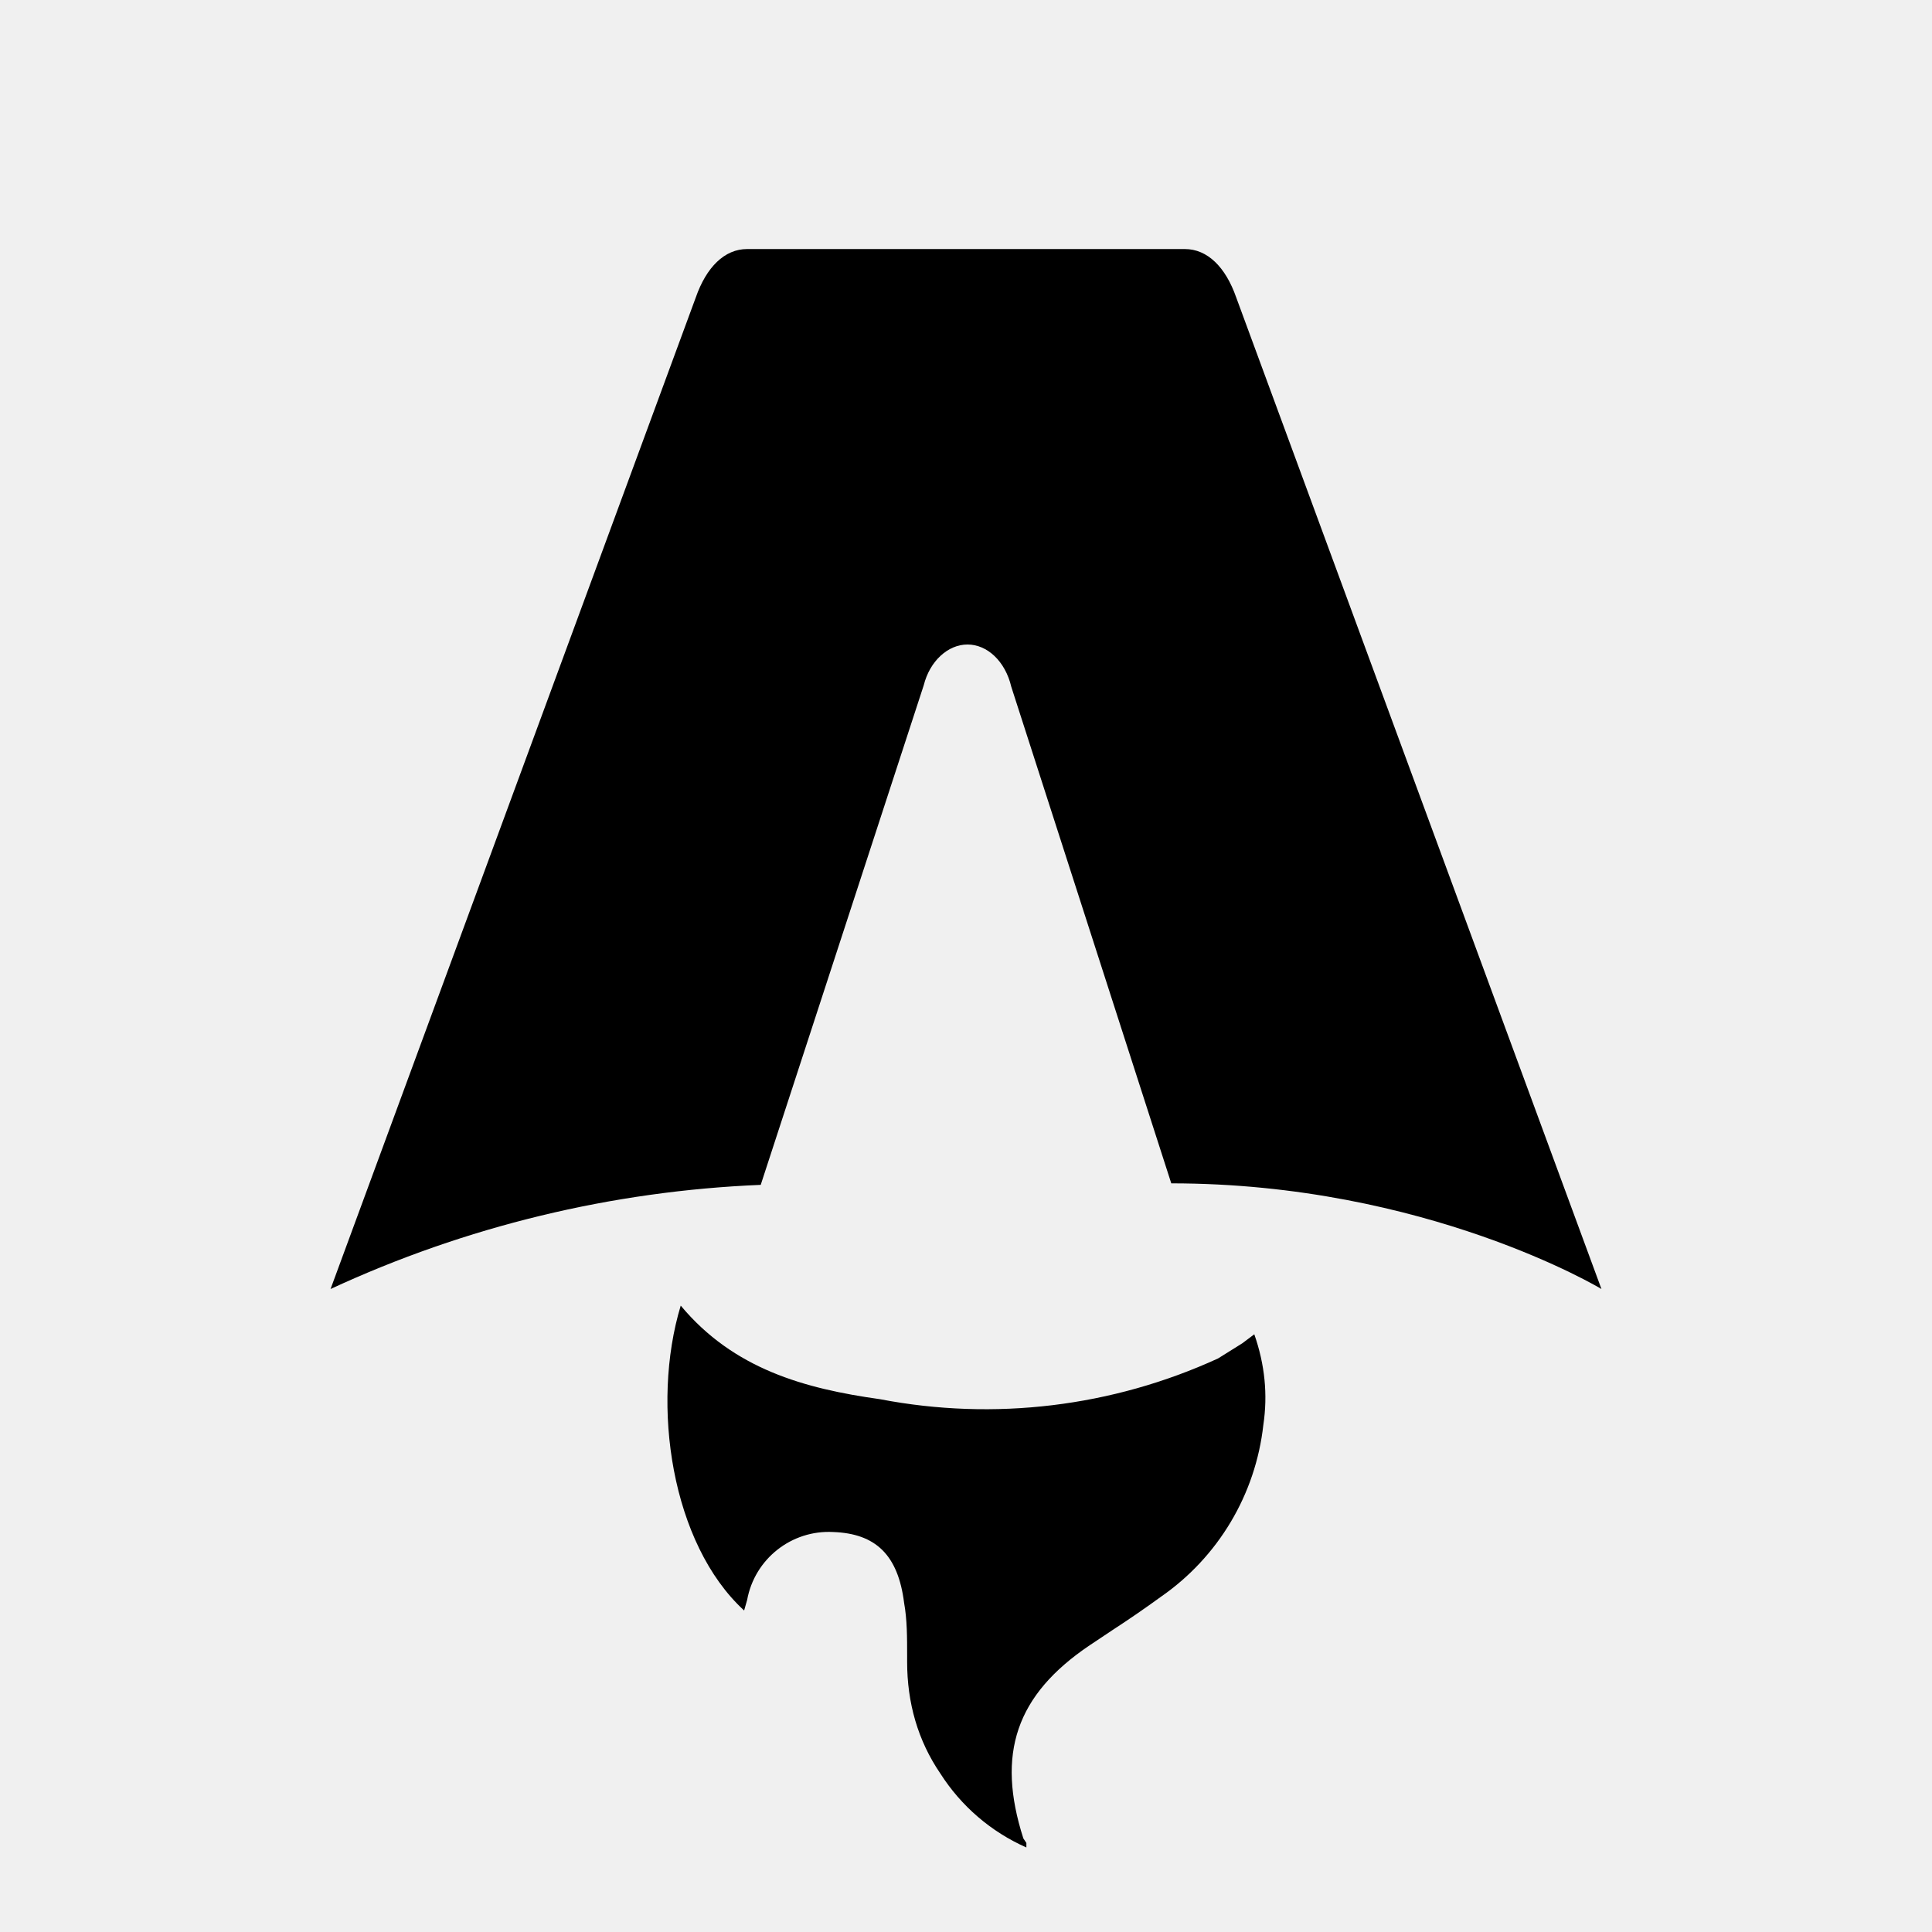
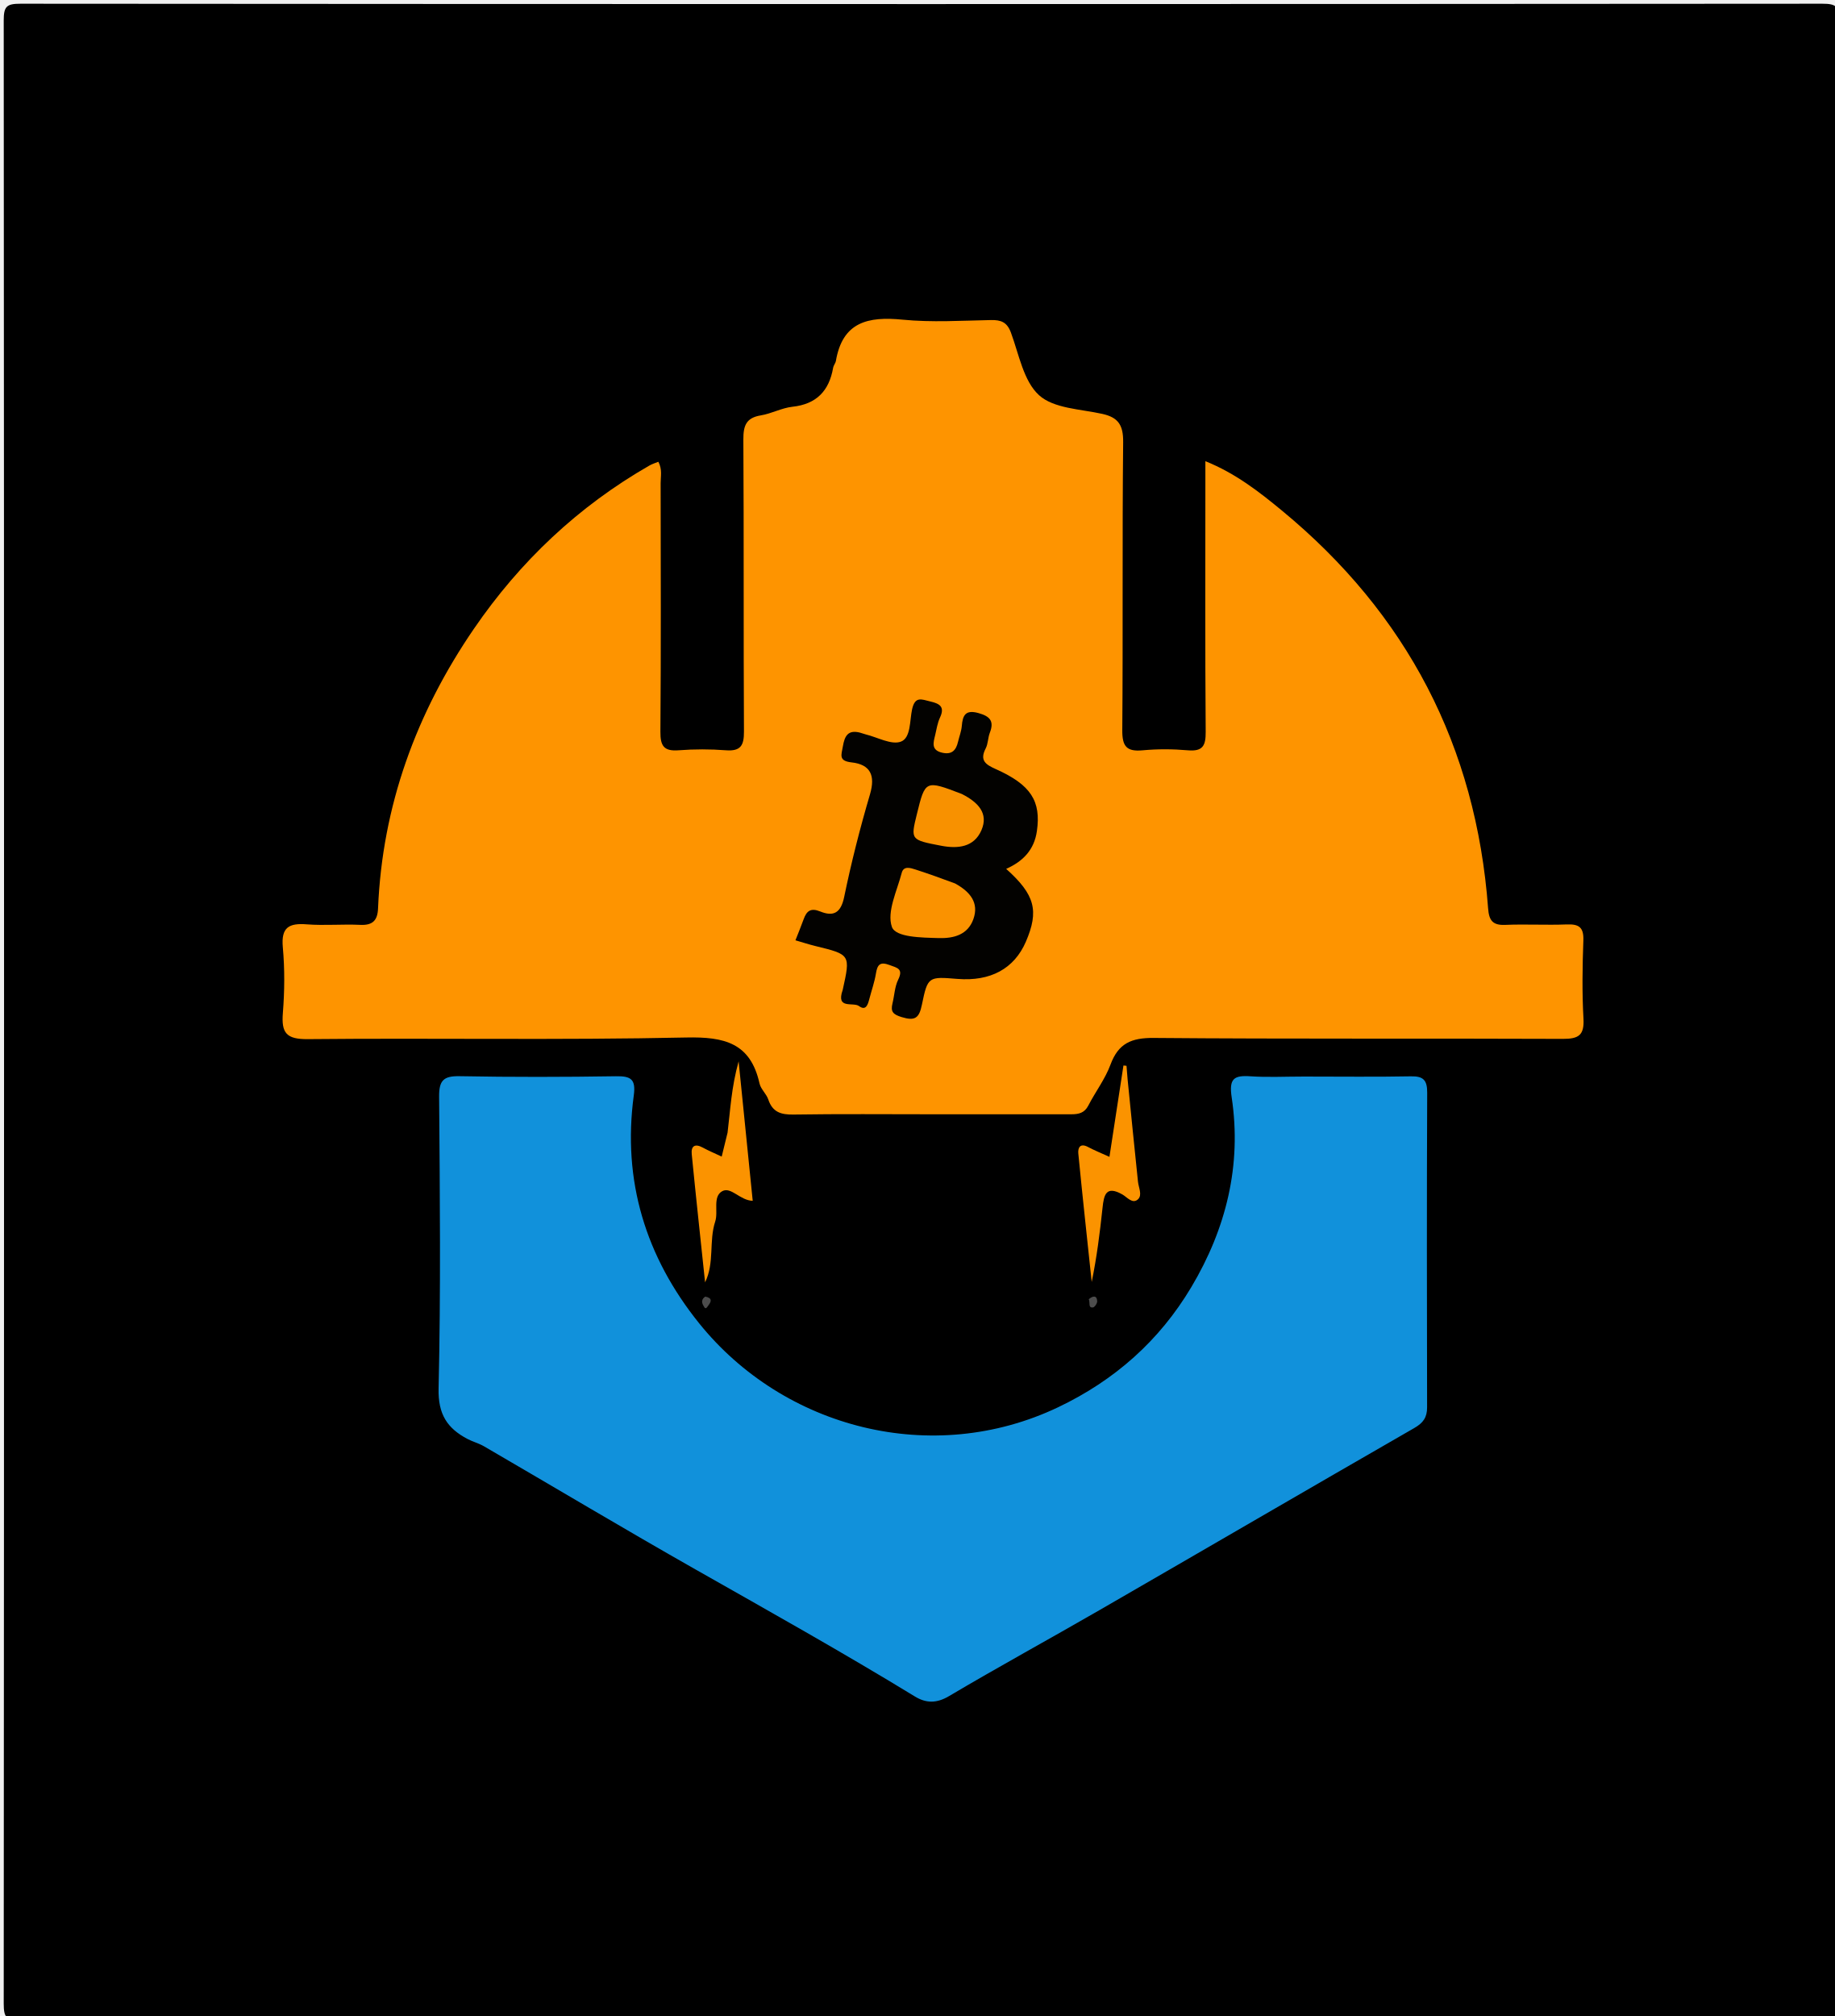
- <svg xmlns="http://www.w3.org/2000/svg" fill="none" viewBox="0 0 128 128">
-   <path d="M50.4 78.5a75.1 75.1 0 0 0-28.5 6.9l24.2-65.7c.7-2 1.9-3.2 3.4-3.2h29c1.5 0 2.7 1.2 3.4 3.2l24.2 65.7s-11.6-7-28.5-7L67 45.5c-.4-1.7-1.6-2.8-2.9-2.8-1.3 0-2.5 1.1-2.9 2.7L50.4 78.5Zm-1.1 28.2Zm-4.2-20.2c-2 6.6-.6 15.8 4.2 20.2a17.5 17.5 0 0 1 .2-.7 5.5 5.5 0 0 1 5.7-4.5c2.8.1 4.3 1.5 4.7 4.7.2 1.1.2 2.3.2 3.5v.4c0 2.7.7 5.2 2.2 7.4a13 13 0 0 0 5.7 4.9v-.3l-.2-.3c-1.8-5.6-.5-9.5 4.4-12.8l1.5-1a73 73 0 0 0 3.2-2.2 16 16 0 0 0 6.8-11.4c.3-2 .1-4-.6-6l-.8.6-1.6 1a37 37 0 0 1-22.4 2.7c-5-.7-9.7-2-13.2-6.2Z" />
-   <style>
-         path { fill: #000; }
-         @media (prefers-color-scheme: dark) {
-             path { fill: #FFF; }
-         }
-     </style>
+ <svg xmlns="http://www.w3.org/2000/svg" version="1.1" id="Layer_1" x="0px" y="0px" width="100%" viewBox="0 0 446 490" enable-background="new 0 0 446 490" xml:space="preserve">
+   <path fill="#000000" opacity="1" stroke="none" d=" M279,491   C187.333,491 96.167,490.975 5,491.096   C1.576,491.1 0.903,490.424 0.905,487   C1.014,326.333 1.014,165.667 0.905,5   C0.903,1.576 1.576,0.903 5,0.905   C151,1.015 297,1.015 443,0.905   C446.424,0.903 447.097,1.576 447.095,5   C446.986,165.667 446.986,326.333 447.095,487   C447.097,490.424 446.425,491.106 443,491.097   C388.5,490.959 334,491 279,491  z" />
+   <path fill="#FE9400" opacity="1" stroke="none" d=" M227.03,270.833   C215.317,270.831 204.098,270.726 192.883,270.899   C189.842,270.946 187.803,270.314 186.775,267.24   C186.312,265.857 184.954,264.733 184.645,263.348   C182.449,253.495 176.139,251.968 166.818,252.17   C136.175,252.836 105.508,252.267 74.854,252.568   C69.572,252.62 68.382,251.048 68.766,246.209   C69.188,240.911 69.236,235.519 68.753,230.232   C68.308,225.36 70.268,224.331 74.594,224.668   C78.9,225.003 83.26,224.587 87.582,224.793   C90.603,224.937 91.783,223.71 91.903,220.816   C92.936,195.864 101.188,173.306 115.189,152.859   C126.408,136.474 140.575,123.068 157.887,113.143   C158.558,112.758 159.322,112.536 160.048,112.236   C161.049,114.11 160.601,115.789 160.604,117.393   C160.636,137.553 160.702,157.714 160.547,177.873   C160.52,181.331 161.419,182.632 164.98,182.359   C168.789,182.068 172.655,182.069 176.465,182.358   C180.092,182.634 180.877,181.169 180.859,177.793   C180.73,154.134 180.858,130.475 180.714,106.817   C180.694,103.462 181.392,101.542 184.961,100.959   C187.565,100.534 190.034,99.147 192.636,98.867   C198.493,98.237 201.554,94.99 202.529,89.438   C202.645,88.783 203.123,88.236 203.197,87.796   C204.802,78.22 211.036,76.871 219.416,77.696   C226.511,78.395 233.732,77.931 240.894,77.791   C243.352,77.743 244.814,78.292 245.753,80.821   C247.713,86.105 248.81,92.614 252.594,96.055   C256.161,99.299 262.684,99.422 267.978,100.598   C271.884,101.465 273.086,103.348 273.044,107.463   C272.801,130.786 273.021,154.113 272.833,177.436   C272.801,181.358 273.822,182.736 277.778,182.367   C281.411,182.029 285.123,182.046 288.761,182.364   C292.401,182.681 293.134,181.261 293.108,177.868   C292.954,157.709 293.032,137.548 293.032,117.388   C293.032,115.771 293.032,114.155 293.032,112.092   C300.336,115.028 306.081,119.515 311.624,124.085   C342.042,149.16 358.84,181.413 361.764,220.774   C361.98,223.675 362.828,224.93 365.918,224.798   C370.907,224.585 375.918,224.886 380.908,224.688   C383.88,224.57 385.036,225.416 384.922,228.579   C384.693,234.902 384.593,241.253 384.947,247.565   C385.174,251.601 383.8,252.519 379.947,252.503   C346.792,252.359 313.634,252.564 280.481,252.277   C275.043,252.23 271.879,253.586 269.965,258.764   C268.667,262.275 266.293,265.376 264.559,268.742   C263.642,270.523 262.214,270.831 260.495,270.831   C249.505,270.828 238.515,270.833 227.03,270.833  z" />
+   <path fill="#1191DB" opacity="1" stroke="none" d=" M317.001,261.661   C325.997,261.662 334.495,261.77 342.987,261.607   C346.024,261.549 346.969,262.522 346.956,265.587   C346.849,291.074 346.873,316.562 346.932,342.05   C346.938,344.531 345.975,345.85 343.818,347.091   C318.297,361.764 292.865,376.594 267.365,391.308   C255.168,398.346 242.8,405.093 230.684,412.266   C227.629,414.074 225.077,413.965 222.408,412.335   C204.888,401.635 186.979,391.615 169.127,381.488   C151.868,371.697 134.831,361.516 117.676,351.541   C116.406,350.802 114.931,350.426 113.627,349.737   C108.724,347.146 106.479,343.753 106.623,337.503   C107.169,313.861 106.937,290.197 106.75,266.543   C106.718,262.576 107.844,261.5 111.748,261.573   C124.404,261.81 137.07,261.783 149.727,261.587   C153.387,261.53 154.608,262.302 154.074,266.253   C151.269,286.973 156.97,305.485 169.94,321.604   C190.566,347.237 226.7,356.565 257.213,342.049   C270.989,335.495 281.857,325.858 289.608,312.85   C298.068,298.652 301.909,283.23 299.429,266.735   C298.742,262.159 299.95,261.321 304.012,261.599   C308.157,261.883 312.337,261.661 317.001,261.661  z" />
+   <path fill="#FB9300" opacity="1" stroke="none" d=" M176.875,275.293   C177.562,269.691 177.781,264.392 179.562,257.962   C180.786,270.08 181.881,280.909 182.989,291.864   C179.896,291.795 177.698,288.331 175.558,289.539   C173.208,290.864 174.661,294.497 173.875,296.885   C172.295,301.681 173.75,306.896 171.409,311.683   C170.305,301.193 169.179,290.861 168.162,280.519   C167.966,278.529 168.958,277.896 170.844,278.924   C172.251,279.692 173.74,280.312 175.447,281.117   C175.934,279.162 176.371,277.409 176.875,275.293  z" />
+   <path fill="#FB9300" opacity="1" stroke="none" d=" M274.123,262.31   C274.977,270.868 275.793,279.043 276.648,287.214   C276.8,288.662 277.734,290.435 276.685,291.462   C275.352,292.768 273.998,290.975 272.893,290.344   C268.862,288.042 268.364,290.429 268.03,293.578   C267.39,299.616 266.623,305.64 265.398,311.593   C264.298,301.193 263.16,290.797 262.143,280.389   C262.004,278.963 262.581,277.758 264.508,278.784   C266.06,279.611 267.702,280.266 269.709,281.181   C270.874,273.585 271.995,266.28 273.115,258.975   C273.363,258.999 273.61,259.023 273.858,259.047   C273.938,260.006 274.018,260.966 274.123,262.31  z" />
+   <path fill="#4D4D4D" opacity="1" stroke="none" d=" M171.436,315.142   C173.243,315.493 172.919,316.348 172.241,317.247   C171.994,317.575 171.609,318.346 171.236,317.744   C170.797,317.034 170.163,316.062 171.436,315.142  z" />
+   <path fill="#4D4D4D" opacity="1" stroke="none" d=" M264.686,315.776   C265.663,314.962 266.65,314.757 266.736,316.263   C266.764,316.775 266.11,317.742 265.694,317.785   C264.473,317.909 265.059,316.65 264.686,315.776  z" />
+   <path fill="#030200" opacity="1" stroke="none" d=" M204.867,240.595   C206.769,232.015 206.766,232.026 198.229,229.94   C196.636,229.55 195.073,229.038 193.375,228.547   C194.051,226.82 194.75,225.141 195.367,223.431   C196.095,221.417 197.069,220.59 199.41,221.541   C202.639,222.854 204.424,221.882 205.224,218.005   C206.954,209.615 209.076,201.284 211.498,193.065   C212.857,188.452 211.587,185.811 207.024,185.304   C203.793,184.945 204.548,183.506 204.903,181.414   C205.339,178.845 206.174,177.336 209.053,178.066   C209.533,178.188 209.994,178.386 210.475,178.503   C213.36,179.207 216.703,181.118 219.012,180.259   C221.461,179.348 221.129,175.14 221.736,172.388   C222.449,169.154 224.053,169.994 226.05,170.466   C228.266,170.989 229.817,171.639 228.518,174.404   C227.898,175.726 227.685,177.245 227.339,178.687   C226.905,180.495 226.305,182.331 229.061,182.95   C231.415,183.48 232.422,182.35 232.901,180.295   C233.2,179.011 233.71,177.749 233.817,176.452   C234.033,173.837 234.728,172.444 237.857,173.313   C240.634,174.085 241.747,175.243 240.634,178.094   C240.159,179.312 240.217,180.769 239.627,181.907   C238.101,184.85 239.629,185.838 242.093,186.939   C250.65,190.765 253.108,194.734 252.076,201.989   C251.423,206.584 248.674,209.376 244.604,211.185   C251.61,217.454 252.643,221.36 249.387,228.901   C246.558,235.452 240.788,238.582 232.746,237.929   C225.726,237.359 225.528,237.319 224.118,244.201   C223.453,247.445 222.47,248.212 219.201,247.213   C217.05,246.555 216.479,245.861 216.966,243.877   C217.438,241.953 217.503,239.846 218.351,238.116   C219.66,235.449 218.126,235.251 216.235,234.55   C213.944,233.701 213.296,234.45 212.949,236.59   C212.607,238.694 211.878,240.735 211.338,242.808   C210.988,244.148 210.526,245.779 208.826,244.528   C207.41,243.485 203.161,245.435 204.867,240.595  z" />
+   <path fill="#FA9200" opacity="1" stroke="none" d=" M232.179,214.729   C235.899,216.767 238.026,219.452 236.639,223.379   C235.297,227.181 231.914,228.116 228.18,228.004   C224.048,227.881 217.703,227.857 216.816,225.269   C215.555,221.587 218.066,216.539 219.216,212.141   C219.669,210.405 221.331,210.941 222.571,211.344   C225.684,212.355 228.769,213.451 232.179,214.729  z" />
+   <path fill="#F89100" opacity="1" stroke="none" d=" M233.828,192.983   C237.733,194.969 240.398,197.653 238.58,201.813   C236.778,205.935 232.849,206.336 228.811,205.564   C221.357,204.139 221.358,204.134 222.887,197.911   C224.935,189.578 224.935,189.578 233.828,192.983  z" />
</svg>
